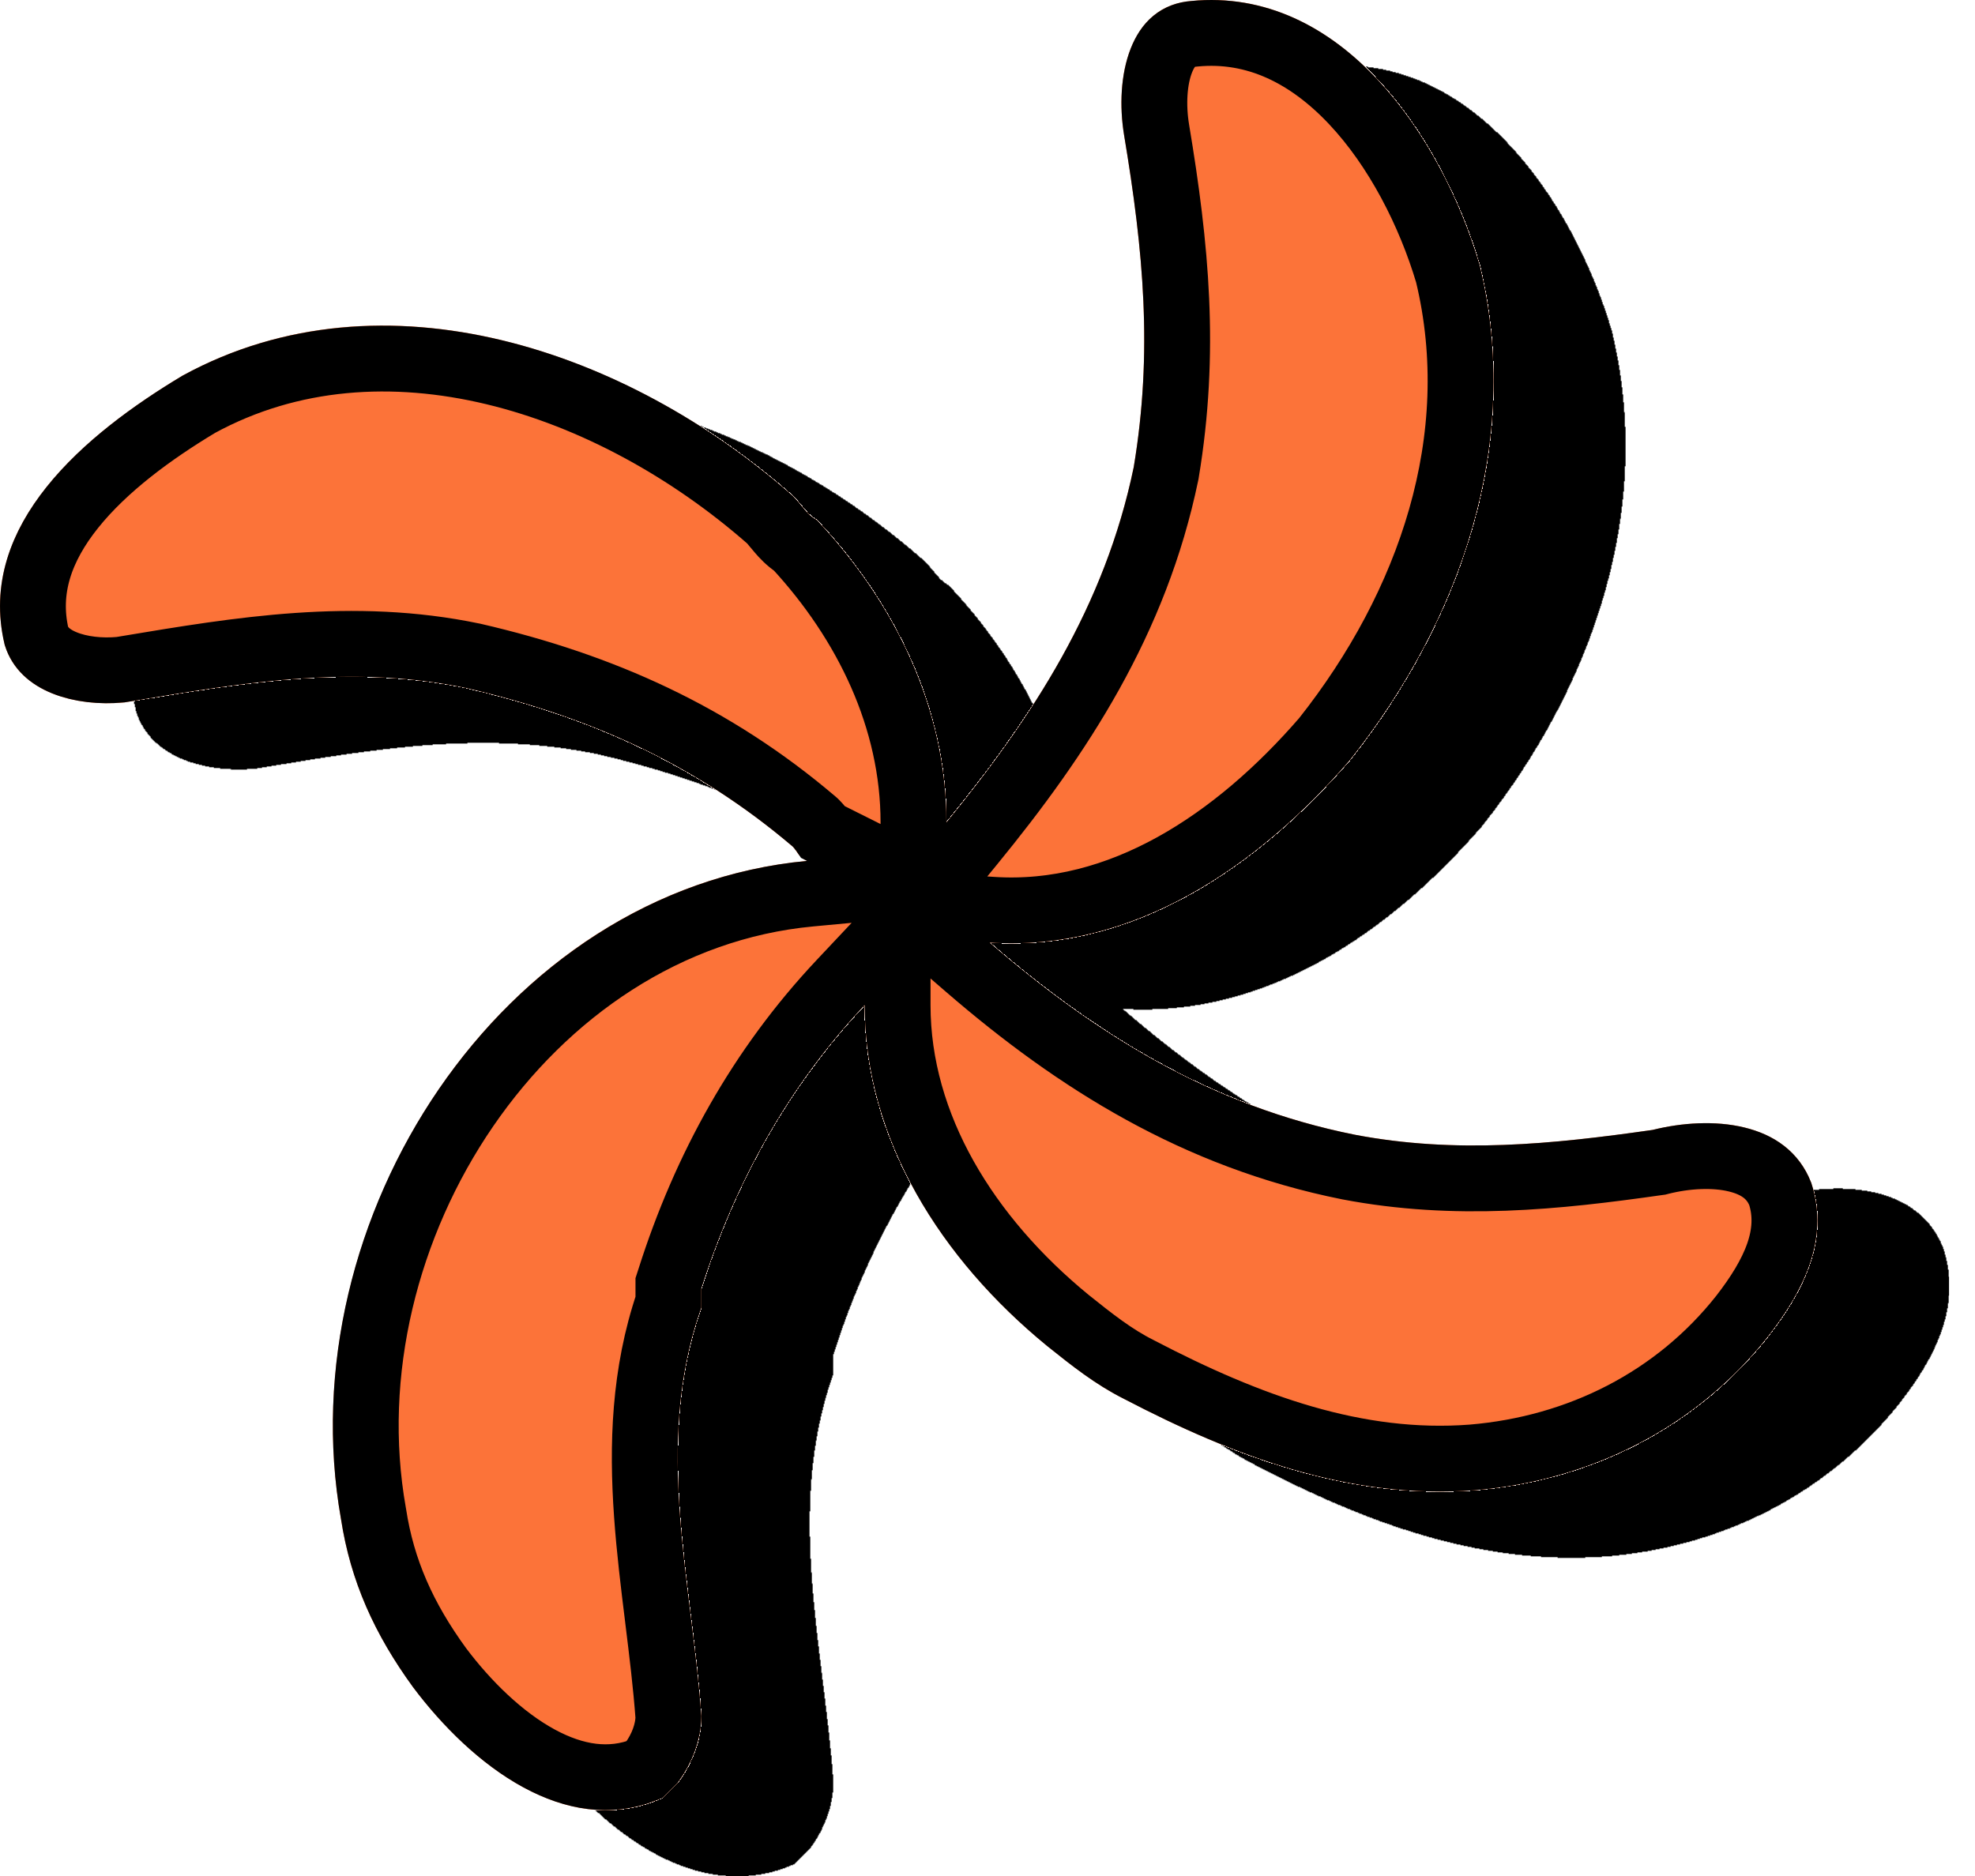
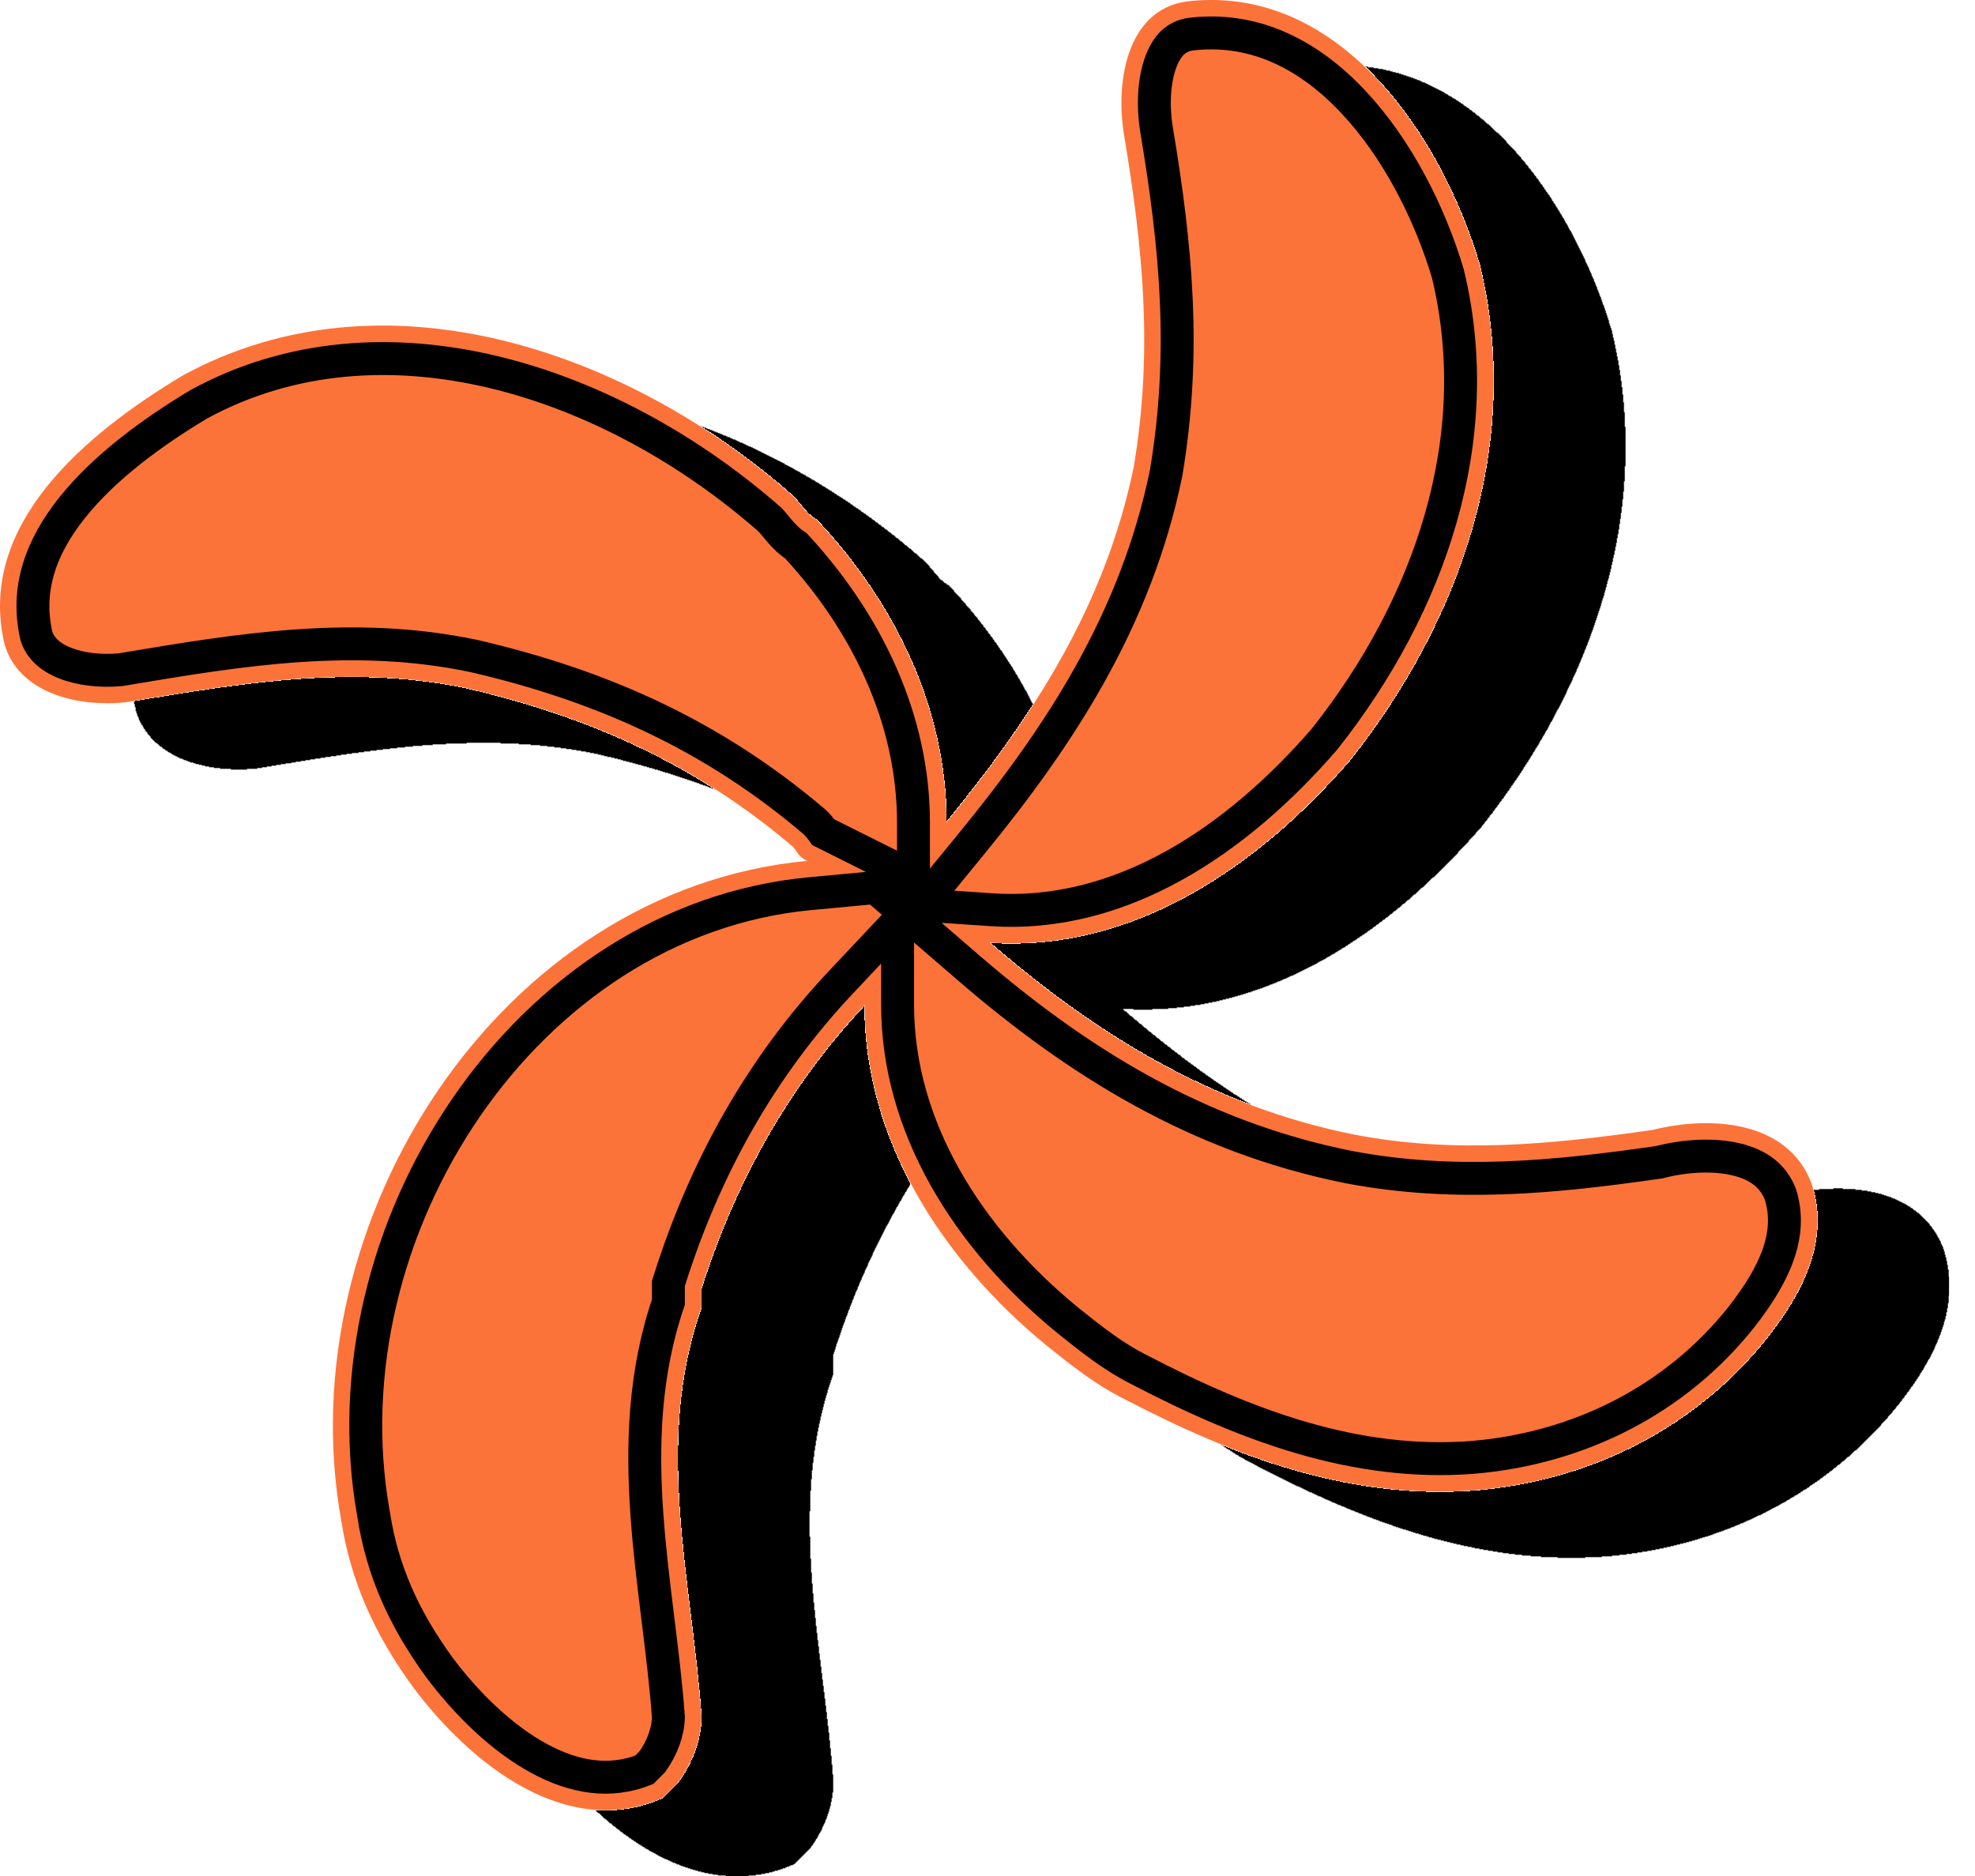
<svg xmlns="http://www.w3.org/2000/svg" width="60" height="57" viewBox="0 0 60 57" fill="none">
  <g filter="url(#filter0_d_108_1251)">
    <path d="M50.208 34.331C47.142 34.769 44.223 35.061 41.158 34.477C36.779 33.602 33.276 31.412 30.064 28.639C34.443 28.931 38.239 26.303 41.012 23.092C44.369 18.859 46.267 13.458 44.953 8.058C43.785 4.117 40.72 -0.408 36.195 0.029C34.297 0.175 33.86 2.365 34.151 4.117C34.735 7.62 35.027 10.685 34.443 14.188C33.568 18.421 31.378 21.778 28.751 24.989C28.751 21.486 27.145 18.275 24.81 15.794C24.518 15.648 24.372 15.356 24.08 15.064C19.117 10.685 11.673 8.058 5.542 11.415C2.623 13.166 -0.734 15.94 0.142 19.589C0.579 21.049 2.331 21.486 3.791 21.34C7.294 20.756 10.651 20.173 14.154 20.902C17.949 21.778 21.161 23.238 24.08 25.719C24.226 25.865 24.226 26.011 24.518 26.157C15.176 27.033 8.754 37.105 10.359 46.154C10.651 48.052 11.381 49.658 12.549 51.263C14.3 53.599 17.22 55.934 20.139 54.62C20.285 54.474 20.431 54.329 20.577 54.183C21.015 53.599 21.306 52.869 21.306 52.139C21.015 48.052 19.847 43.819 21.306 39.732C21.306 39.586 21.306 39.294 21.306 39.148C22.328 35.937 23.934 33.018 26.269 30.536C26.269 34.623 28.605 38.272 31.816 40.9C32.546 41.484 33.276 42.068 34.151 42.505C37.509 44.257 41.012 45.571 44.807 45.279C48.31 44.987 51.521 43.381 53.711 40.608C54.733 39.294 55.608 37.688 55.025 35.937C54.295 34.039 51.959 33.893 50.208 34.331Z" fill="#FC7339" />
-     <path d="M50.349 35.321L50.4 35.314L50.45 35.301C51.22 35.109 52.07 35.06 52.761 35.23C53.417 35.39 53.862 35.72 54.083 36.275C54.48 37.501 53.91 38.722 52.924 39.991C50.92 42.528 47.974 44.011 44.727 44.282C41.214 44.551 37.915 43.341 34.614 41.619L34.606 41.615L34.599 41.611C33.834 41.228 33.184 40.714 32.445 40.122C29.383 37.615 27.269 34.226 27.269 30.536V28.015L25.541 29.851C23.091 32.455 21.415 35.51 20.354 38.845L20.306 38.993V39.148V39.149V39.15V39.151V39.152V39.153V39.153V39.154V39.155V39.156V39.157V39.158V39.159V39.16V39.16V39.161V39.162V39.163V39.164V39.165V39.166V39.167V39.168V39.169V39.17V39.171V39.172V39.172V39.173V39.174V39.175V39.176V39.177V39.178V39.179V39.18V39.181V39.182V39.183V39.184V39.185V39.186V39.187V39.188V39.189V39.19V39.191V39.192V39.193V39.194V39.195V39.196V39.197V39.198V39.199V39.2V39.201V39.202V39.203V39.204V39.205V39.206V39.207V39.208V39.209V39.21V39.211V39.212V39.213V39.214V39.215V39.217V39.218V39.219V39.22V39.221V39.222V39.223V39.224V39.225V39.226V39.227V39.228V39.229V39.23V39.232V39.233V39.234V39.235V39.236V39.237V39.238V39.239V39.24V39.242V39.243V39.244V39.245V39.246V39.247V39.248V39.249V39.251V39.252V39.253V39.254V39.255V39.256V39.257V39.258V39.26V39.261V39.262V39.263V39.264V39.265V39.267V39.268V39.269V39.27V39.271V39.272V39.273V39.275V39.276V39.277V39.278V39.279V39.281V39.282V39.283V39.284V39.285V39.286V39.288V39.289V39.29V39.291V39.292V39.294V39.295V39.296V39.297V39.298V39.3V39.301V39.302V39.303V39.304V39.306V39.307V39.308V39.309V39.31V39.312V39.313V39.314V39.315V39.316V39.318V39.319V39.32V39.321V39.322V39.324V39.325V39.326V39.328V39.329V39.33V39.331V39.332V39.334V39.335V39.336V39.337V39.339V39.34V39.341V39.342V39.344V39.345V39.346V39.347V39.349V39.35V39.351V39.352V39.353V39.355V39.356V39.357V39.359V39.36V39.361V39.362V39.364V39.365V39.366V39.367V39.369V39.37V39.371V39.372V39.374V39.375V39.376V39.377V39.379V39.38V39.381V39.383V39.384V39.385V39.386V39.388V39.389V39.39V39.392V39.393V39.394V39.395V39.397V39.398V39.399V39.4V39.402V39.403V39.404V39.406V39.407V39.408V39.409V39.411V39.412V39.413V39.414V39.416V39.417V39.418V39.42V39.421V39.422V39.423V39.425V39.426V39.427V39.429V39.43V39.431V39.432V39.434V39.435V39.436V39.438V39.439V39.44V39.441V39.443V39.444V39.445V39.447V39.448V39.449V39.45V39.452V39.453V39.454V39.456V39.457V39.458V39.459V39.461V39.462V39.463V39.465V39.466V39.467V39.468V39.47V39.471V39.472V39.473V39.475V39.476V39.477V39.478V39.48V39.481V39.482V39.484V39.485V39.486V39.487V39.489V39.49V39.491V39.492V39.494V39.495V39.496V39.498V39.499V39.5V39.501V39.503V39.504V39.505V39.507V39.508V39.509V39.51V39.512V39.513V39.514V39.515V39.517V39.518V39.519V39.52V39.522V39.523V39.524V39.525V39.527V39.528V39.529V39.53V39.532V39.533V39.534V39.535V39.537V39.538V39.539V39.54V39.542V39.543V39.544V39.545V39.547V39.548V39.549V39.55V39.551V39.553V39.554V39.555V39.556V39.558V39.559V39.56V39.561V39.563V39.563C19.566 41.736 19.505 43.915 19.652 46.006C19.727 47.076 19.858 48.142 19.986 49.173L19.988 49.193C20.114 50.213 20.235 51.198 20.306 52.171C20.298 52.616 20.12 53.104 19.816 53.529L19.651 53.694L19.57 53.775C18.524 54.185 17.454 54.011 16.382 53.431C15.239 52.812 14.176 51.765 13.353 50.669C12.265 49.172 11.611 47.715 11.348 46.002L11.346 45.991L11.344 45.98C9.822 37.405 15.948 27.965 24.611 27.153L27.751 26.859V27.482L27.149 27.442L29.411 29.395C32.698 32.234 36.355 34.536 40.962 35.458L40.962 35.458L40.971 35.46C44.209 36.077 47.269 35.761 50.349 35.321ZM27.751 24.989V26.656L25.008 25.284C25.003 25.277 24.997 25.269 24.993 25.262C24.951 25.201 24.884 25.11 24.787 25.012L24.758 24.984L24.727 24.957C21.666 22.355 18.302 20.834 14.379 19.928L14.369 19.926L14.358 19.924C10.732 19.168 7.268 19.746 3.882 20.311C3.808 20.324 3.734 20.336 3.66 20.348C3.061 20.404 2.441 20.336 1.959 20.14C1.494 19.951 1.221 19.678 1.107 19.326C0.777 17.905 1.237 16.619 2.2 15.415C3.181 14.189 4.623 13.134 6.04 12.283C11.625 9.237 18.584 11.562 23.393 15.791C23.451 15.851 23.489 15.898 23.544 15.965C23.581 16.01 23.624 16.063 23.686 16.134C23.792 16.259 23.95 16.433 24.177 16.581C26.329 18.908 27.751 21.845 27.751 24.989ZM30.131 27.641L27.99 27.498L29.525 25.623C32.192 22.362 34.499 18.856 35.423 14.391L35.427 14.372L35.43 14.352C36.04 10.689 35.729 7.497 35.138 3.952C35.012 3.196 35.058 2.406 35.282 1.839C35.488 1.318 35.794 1.063 36.272 1.027L36.282 1.026L36.291 1.025C38.158 0.844 39.77 1.67 41.105 3.087C42.445 4.509 43.434 6.465 43.987 8.318C45.194 13.32 43.455 18.395 40.241 22.454C37.556 25.558 34.044 27.902 30.131 27.641Z" stroke="black" stroke-width="2" />
+     <path d="M50.349 35.321L50.4 35.314L50.45 35.301C51.22 35.109 52.07 35.06 52.761 35.23C53.417 35.39 53.862 35.72 54.083 36.275C54.48 37.501 53.91 38.722 52.924 39.991C50.92 42.528 47.974 44.011 44.727 44.282C41.214 44.551 37.915 43.341 34.614 41.619L34.606 41.615L34.599 41.611C33.834 41.228 33.184 40.714 32.445 40.122C29.383 37.615 27.269 34.226 27.269 30.536V28.015L25.541 29.851C23.091 32.455 21.415 35.51 20.354 38.845L20.306 38.993V39.148V39.149V39.15V39.151V39.152V39.153V39.153V39.154V39.155V39.156V39.157V39.158V39.159V39.16V39.16V39.161V39.162V39.163V39.164V39.165V39.166V39.167V39.168V39.169V39.17V39.171V39.172V39.172V39.173V39.174V39.175V39.176V39.177V39.178V39.179V39.18V39.181V39.182V39.183V39.184V39.185V39.186V39.187V39.188V39.189V39.19V39.191V39.192V39.193V39.194V39.195V39.196V39.197V39.198V39.199V39.2V39.201V39.202V39.203V39.204V39.205V39.206V39.207V39.208V39.209V39.21V39.211V39.212V39.213V39.214V39.215V39.217V39.218V39.219V39.22V39.221V39.222V39.223V39.224V39.225V39.226V39.227V39.228V39.229V39.23V39.232V39.233V39.234V39.235V39.236V39.237V39.238V39.239V39.24V39.242V39.243V39.244V39.245V39.246V39.247V39.248V39.249V39.251V39.252V39.253V39.254V39.255V39.256V39.257V39.258V39.26V39.261V39.262V39.263V39.264V39.265V39.267V39.268V39.269V39.27V39.271V39.272V39.273V39.275V39.276V39.277V39.278V39.279V39.281V39.282V39.283V39.284V39.285V39.286V39.288V39.289V39.29V39.291V39.292V39.294V39.295V39.296V39.297V39.298V39.3V39.301V39.302V39.303V39.304V39.306V39.307V39.308V39.309V39.31V39.312V39.313V39.314V39.315V39.316V39.318V39.319V39.32V39.321V39.322V39.324V39.325V39.326V39.328V39.329V39.33V39.331V39.332V39.334V39.335V39.336V39.337V39.339V39.34V39.341V39.342V39.344V39.345V39.346V39.347V39.349V39.35V39.351V39.352V39.353V39.355V39.356V39.357V39.359V39.36V39.361V39.362V39.364V39.365V39.366V39.367V39.369V39.37V39.371V39.372V39.374V39.375V39.376V39.377V39.379V39.38V39.381V39.383V39.384V39.385V39.386V39.388V39.389V39.39V39.392V39.393V39.394V39.395V39.397V39.398V39.399V39.4V39.402V39.403V39.404V39.406V39.407V39.408V39.409V39.411V39.412V39.413V39.414V39.416V39.417V39.418V39.42V39.421V39.422V39.423V39.425V39.426V39.427V39.429V39.43V39.431V39.432V39.434V39.435V39.436V39.438V39.439V39.44V39.441V39.443V39.444V39.445V39.447V39.448V39.449V39.45V39.452V39.453V39.454V39.456V39.457V39.458V39.459V39.461V39.462V39.463V39.465V39.466V39.467V39.468V39.47V39.471V39.472V39.473V39.475V39.476V39.477V39.478V39.48V39.481V39.482V39.484V39.485V39.486V39.487V39.489V39.49V39.491V39.492V39.494V39.495V39.496V39.498V39.499V39.5V39.501V39.503V39.504V39.505V39.507V39.508V39.509V39.51V39.512V39.513V39.514V39.515V39.517V39.518V39.519V39.52V39.522V39.523V39.524V39.525V39.527V39.528V39.529V39.53V39.532V39.533V39.534V39.535V39.537V39.538V39.539V39.54V39.542V39.543V39.544V39.545V39.547V39.548V39.549V39.55V39.551V39.553V39.554V39.555V39.556V39.558V39.559V39.56V39.561V39.563V39.563C19.566 41.736 19.505 43.915 19.652 46.006C19.727 47.076 19.858 48.142 19.986 49.173L19.988 49.193C20.114 50.213 20.235 51.198 20.306 52.171C20.298 52.616 20.12 53.104 19.816 53.529L19.651 53.694L19.57 53.775C18.524 54.185 17.454 54.011 16.382 53.431C15.239 52.812 14.176 51.765 13.353 50.669C12.265 49.172 11.611 47.715 11.348 46.002L11.346 45.991L11.344 45.98C9.822 37.405 15.948 27.965 24.611 27.153L27.751 26.859V27.482L27.149 27.442L29.411 29.395C32.698 32.234 36.355 34.536 40.962 35.458L40.962 35.458L40.971 35.46C44.209 36.077 47.269 35.761 50.349 35.321ZM27.751 24.989V26.656L25.008 25.284C25.003 25.277 24.997 25.269 24.993 25.262C24.951 25.201 24.884 25.11 24.787 25.012L24.758 24.984L24.727 24.957C21.666 22.355 18.302 20.834 14.379 19.928L14.369 19.926L14.358 19.924C10.732 19.168 7.268 19.746 3.882 20.311C3.808 20.324 3.734 20.336 3.66 20.348C3.061 20.404 2.441 20.336 1.959 20.14C1.494 19.951 1.221 19.678 1.107 19.326C0.777 17.905 1.237 16.619 2.2 15.415C3.181 14.189 4.623 13.134 6.04 12.283C11.625 9.237 18.584 11.562 23.393 15.791C23.451 15.851 23.489 15.898 23.544 15.965C23.581 16.01 23.624 16.063 23.686 16.134C23.792 16.259 23.95 16.433 24.177 16.581C26.329 18.908 27.751 21.845 27.751 24.989ZM30.131 27.641L27.99 27.498L29.525 25.623C32.192 22.362 34.499 18.856 35.423 14.391L35.427 14.372L35.43 14.352C36.04 10.689 35.729 7.497 35.138 3.952C35.012 3.196 35.058 2.406 35.282 1.839C35.488 1.318 35.794 1.063 36.272 1.027L36.282 1.026L36.291 1.025C38.158 0.844 39.77 1.67 41.105 3.087C42.445 4.509 43.434 6.465 43.987 8.318C45.194 13.32 43.455 18.395 40.241 22.454C37.556 25.558 34.044 27.902 30.131 27.641Z" stroke="black" strokeWidth="2" />
  </g>
  <defs>
    <filter id="filter0_d_108_1251" x="0" y="0" width="59.212" height="57" filterUnits="userSpaceOnUse" color-interpolation-filters="sRGB">
      <feFlood flood-opacity="0" result="BackgroundImageFix" />
      <feColorMatrix in="SourceAlpha" type="matrix" values="0 0 0 0 0 0 0 0 0 0 0 0 0 0 0 0 0 0 127 0" result="hardAlpha" />
      <feOffset dx="4" dy="2" />
      <feComposite in2="hardAlpha" operator="out" />
      <feColorMatrix type="matrix" values="0 0 0 0 0 0 0 0 0 0 0 0 0 0 0 0 0 0 1 0" />
      <feBlend mode="normal" in2="BackgroundImageFix" result="effect1_dropShadow_108_1251" />
      <feBlend mode="normal" in="SourceGraphic" in2="effect1_dropShadow_108_1251" result="shape" />
    </filter>
  </defs>
</svg>
